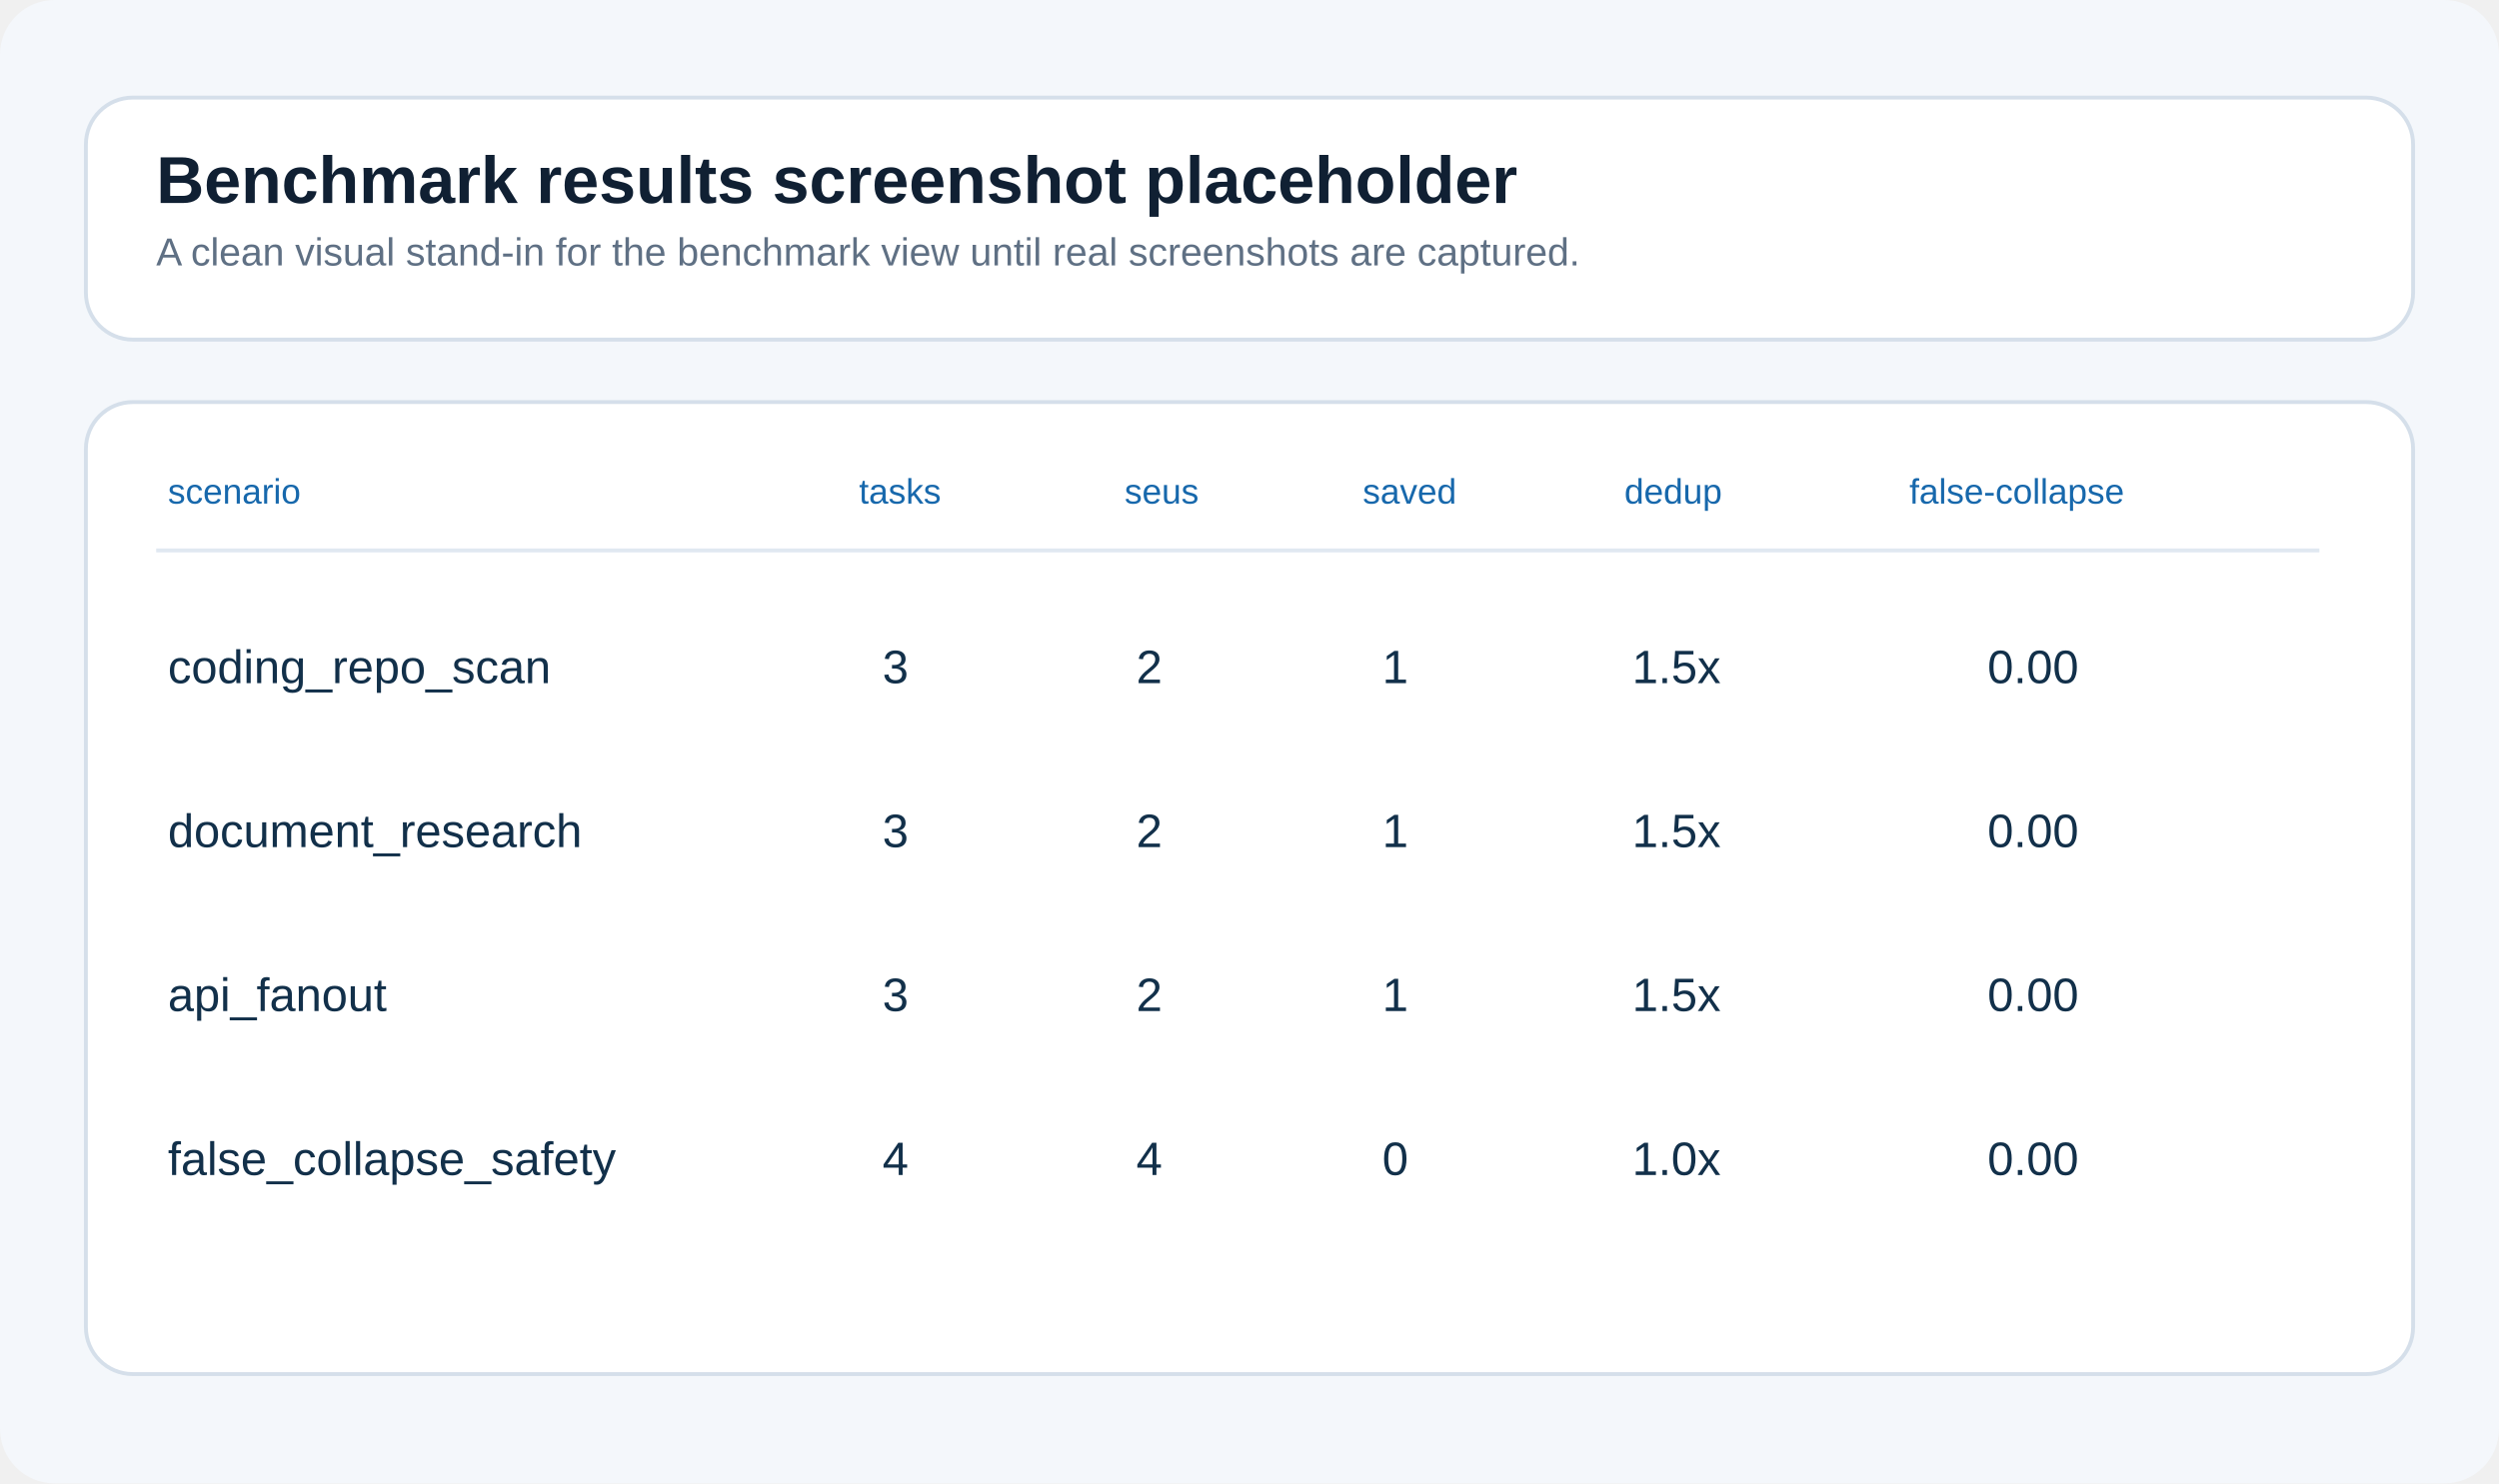
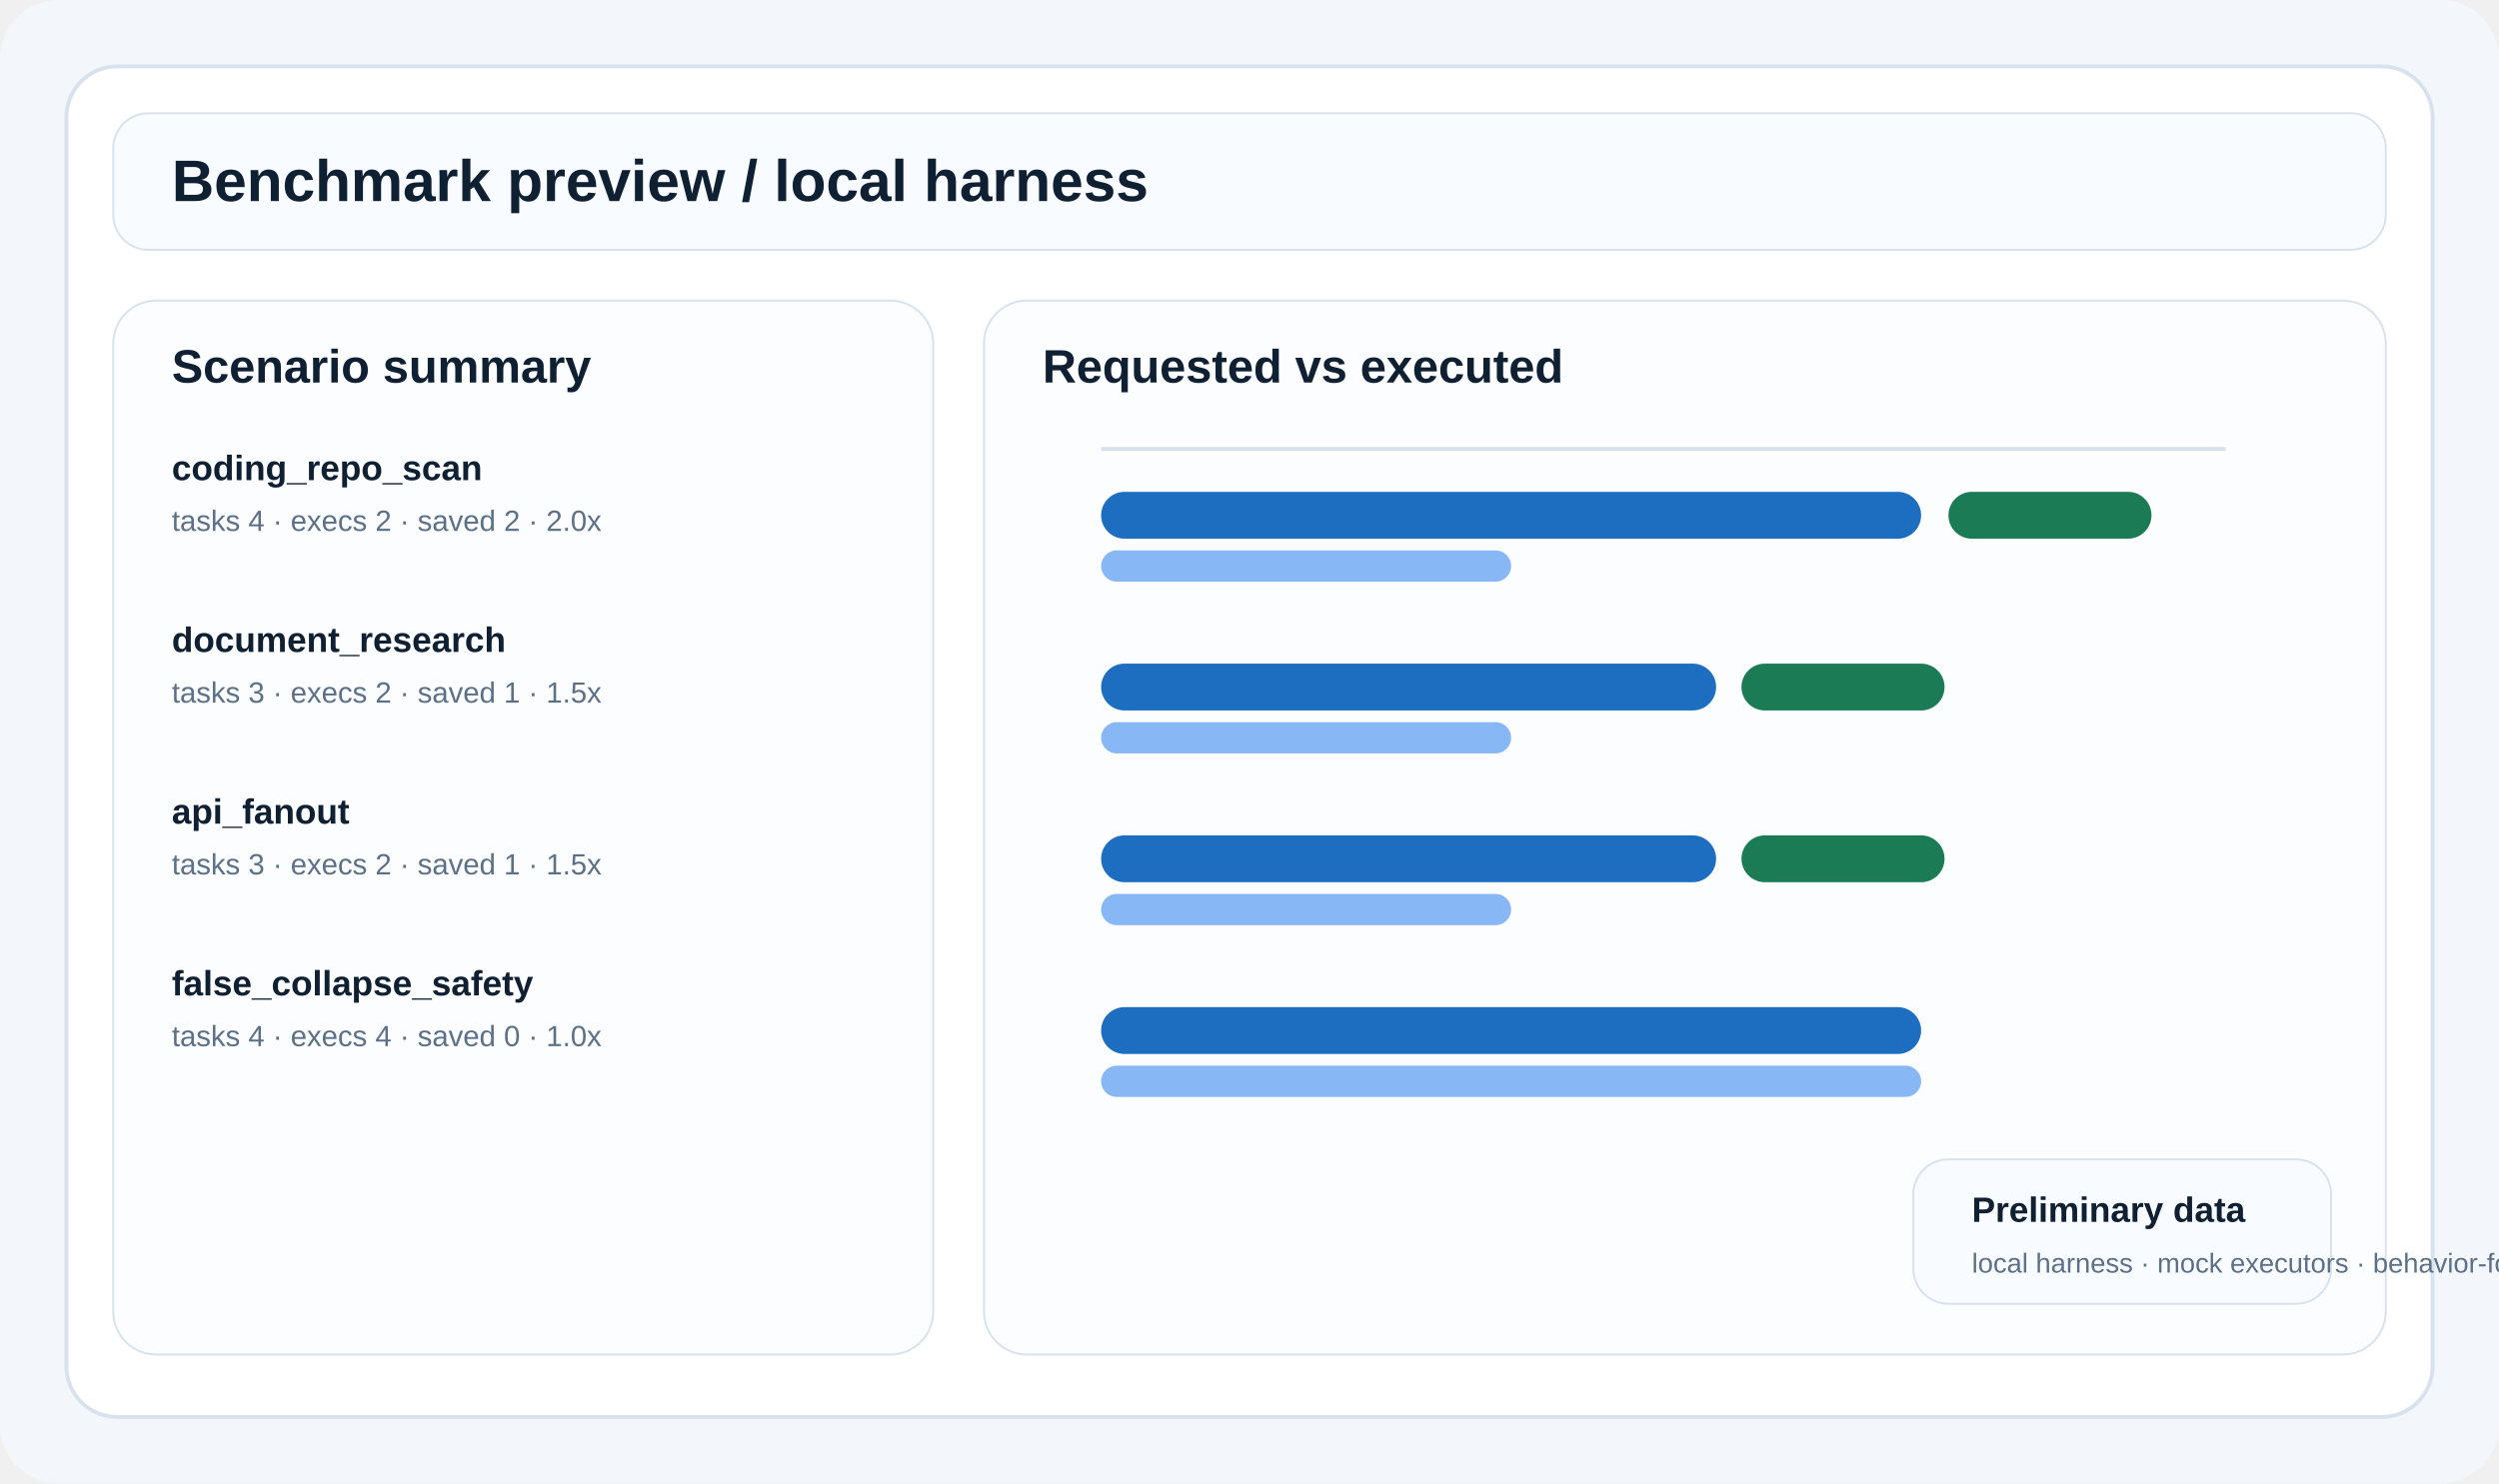
<svg xmlns="http://www.w3.org/2000/svg" width="1280" height="760" viewBox="0 0 1280 760" fill="none">
-   <rect width="1280" height="760" rx="28" fill="#F4F7FB" />
-   <rect x="44" y="50" width="1192" height="124" rx="24" fill="#FFFFFF" stroke="#D5DFEA" stroke-width="2" />
-   <text x="80" y="104" fill="#102033" font-family="IBM Plex Sans, Arial" font-size="34" font-weight="600">Benchmark results screenshot placeholder</text>
-   <text x="80" y="136" fill="#5F7084" font-family="IBM Plex Sans, Arial" font-size="20">A clean visual stand-in for the benchmark view until real screenshots are captured.</text>
-   <rect x="44" y="206" width="1192" height="498" rx="24" fill="#FFFFFF" stroke="#D5DFEA" stroke-width="2" />
-   <text x="86" y="258" fill="#1768AC" font-family="IBM Plex Mono, Arial" font-size="18">scenario</text>
-   <text x="440" y="258" fill="#1768AC" font-family="IBM Plex Mono, Arial" font-size="18">tasks</text>
-   <text x="576" y="258" fill="#1768AC" font-family="IBM Plex Mono, Arial" font-size="18">seus</text>
-   <text x="698" y="258" fill="#1768AC" font-family="IBM Plex Mono, Arial" font-size="18">saved</text>
-   <text x="832" y="258" fill="#1768AC" font-family="IBM Plex Mono, Arial" font-size="18">dedup</text>
-   <text x="978" y="258" fill="#1768AC" font-family="IBM Plex Mono, Arial" font-size="18">false-collapse</text>
-   <line x1="80" y1="282" x2="1188" y2="282" stroke="#E0E8F1" stroke-width="2" />
-   <g font-family="IBM Plex Sans, Arial" font-size="24" fill="#12304A">
-     <text x="86" y="350">coding_repo_scan</text>
-     <text x="86" y="434">document_research</text>
-     <text x="86" y="518">api_fanout</text>
-     <text x="86" y="602">false_collapse_safety</text>
+   <rect width="1280" height="760" rx="30" fill="#F3F7FC" />
+   <rect x="34" y="34" width="1212" height="692" rx="26" fill="#FFFFFF" stroke="#D8E2EE" stroke-width="2" />
+   <rect x="58" y="58" width="1164" height="70" rx="18" fill="#F8FBFF" stroke="#D8E2EE" />
+   <text x="88" y="103" fill="#102033" font-family="IBM Plex Sans, Arial" font-size="30" font-weight="600">Benchmark preview / local harness</text>
+   <rect x="58" y="154" width="420" height="540" rx="22" fill="#FBFDFF" stroke="#D8E2EE" />
+   <rect x="504" y="154" width="718" height="540" rx="22" fill="#FBFDFF" stroke="#D8E2EE" />
+   <text x="88" y="196" fill="#102033" font-family="IBM Plex Sans, Arial" font-size="24" font-weight="600">Scenario summary</text>
+   <text x="534" y="196" fill="#102033" font-family="IBM Plex Sans, Arial" font-size="24" font-weight="600">Requested vs executed</text>
+   <g font-family="IBM Plex Sans, Arial" font-size="18">
+     <text x="88" y="246" fill="#102033" font-weight="600">coding_repo_scan</text>
+     <text x="88" y="334" fill="#102033" font-weight="600">document_research</text>
+     <text x="88" y="422" fill="#102033" font-weight="600">api_fanout</text>
+     <text x="88" y="510" fill="#102033" font-weight="600">false_collapse_safety</text>
  </g>
-   <g font-family="IBM Plex Mono, Arial" font-size="24" fill="#12304A">
-     <text x="452" y="350">3</text>
-     <text x="452" y="434">3</text>
-     <text x="452" y="518">3</text>
-     <text x="452" y="602">4</text>
-     <text x="582" y="350">2</text>
-     <text x="582" y="434">2</text>
-     <text x="582" y="518">2</text>
-     <text x="582" y="602">4</text>
-     <text x="708" y="350">1</text>
-     <text x="708" y="434">1</text>
-     <text x="708" y="518">1</text>
-     <text x="708" y="602">0</text>
-     <text x="836" y="350">1.5x</text>
-     <text x="836" y="434">1.5x</text>
-     <text x="836" y="518">1.5x</text>
-     <text x="836" y="602">1.0x</text>
-     <text x="1018" y="350">0.00</text>
-     <text x="1018" y="434">0.00</text>
-     <text x="1018" y="518">0.00</text>
-     <text x="1018" y="602">0.00</text>
+   <g font-family="IBM Plex Mono, Arial" font-size="15">
+     <text x="88" y="272" fill="#5C7087">tasks 4 · execs 2 · saved 2 · 2.0x</text>
+     <text x="88" y="360" fill="#5C7087">tasks 3 · execs 2 · saved 1 · 1.5x</text>
+     <text x="88" y="448" fill="#5C7087">tasks 3 · execs 2 · saved 1 · 1.5x</text>
+     <text x="88" y="536" fill="#5C7087">tasks 4 · execs 4 · saved 0 · 1.0x</text>
  </g>
+   <line x1="564" y1="230" x2="1140" y2="230" stroke="#D8E2EE" stroke-width="2" />
+   <g fill="#1D6DC0">
+     <rect x="564" y="252" width="420" height="24" rx="12" />
+     <rect x="564" y="340" width="315" height="24" rx="12" />
+     <rect x="564" y="428" width="315" height="24" rx="12" />
+     <rect x="564" y="516" width="420" height="24" rx="12" />
+   </g>
+   <g fill="#88B7F5">
+     <rect x="564" y="282" width="210" height="16" rx="8" />
+     <rect x="564" y="370" width="210" height="16" rx="8" />
+     <rect x="564" y="458" width="210" height="16" rx="8" />
+     <rect x="564" y="546" width="420" height="16" rx="8" />
+   </g>
+   <g fill="#1A7B54">
+     <rect x="998" y="252" width="104" height="24" rx="12" />
+     <rect x="892" y="340" width="104" height="24" rx="12" />
+     <rect x="892" y="428" width="104" height="24" rx="12" />
+   </g>
+   <rect x="980" y="594" width="214" height="74" rx="18" fill="#F8FBFF" stroke="#D8E2EE" />
+   <text x="1010" y="626" fill="#102033" font-family="IBM Plex Sans, Arial" font-size="18" font-weight="600">Preliminary data</text>
+   <text x="1010" y="652" fill="#5C7087" font-family="IBM Plex Sans, Arial" font-size="14">local harness · mock executors · behavior-focused</text>
</svg>
